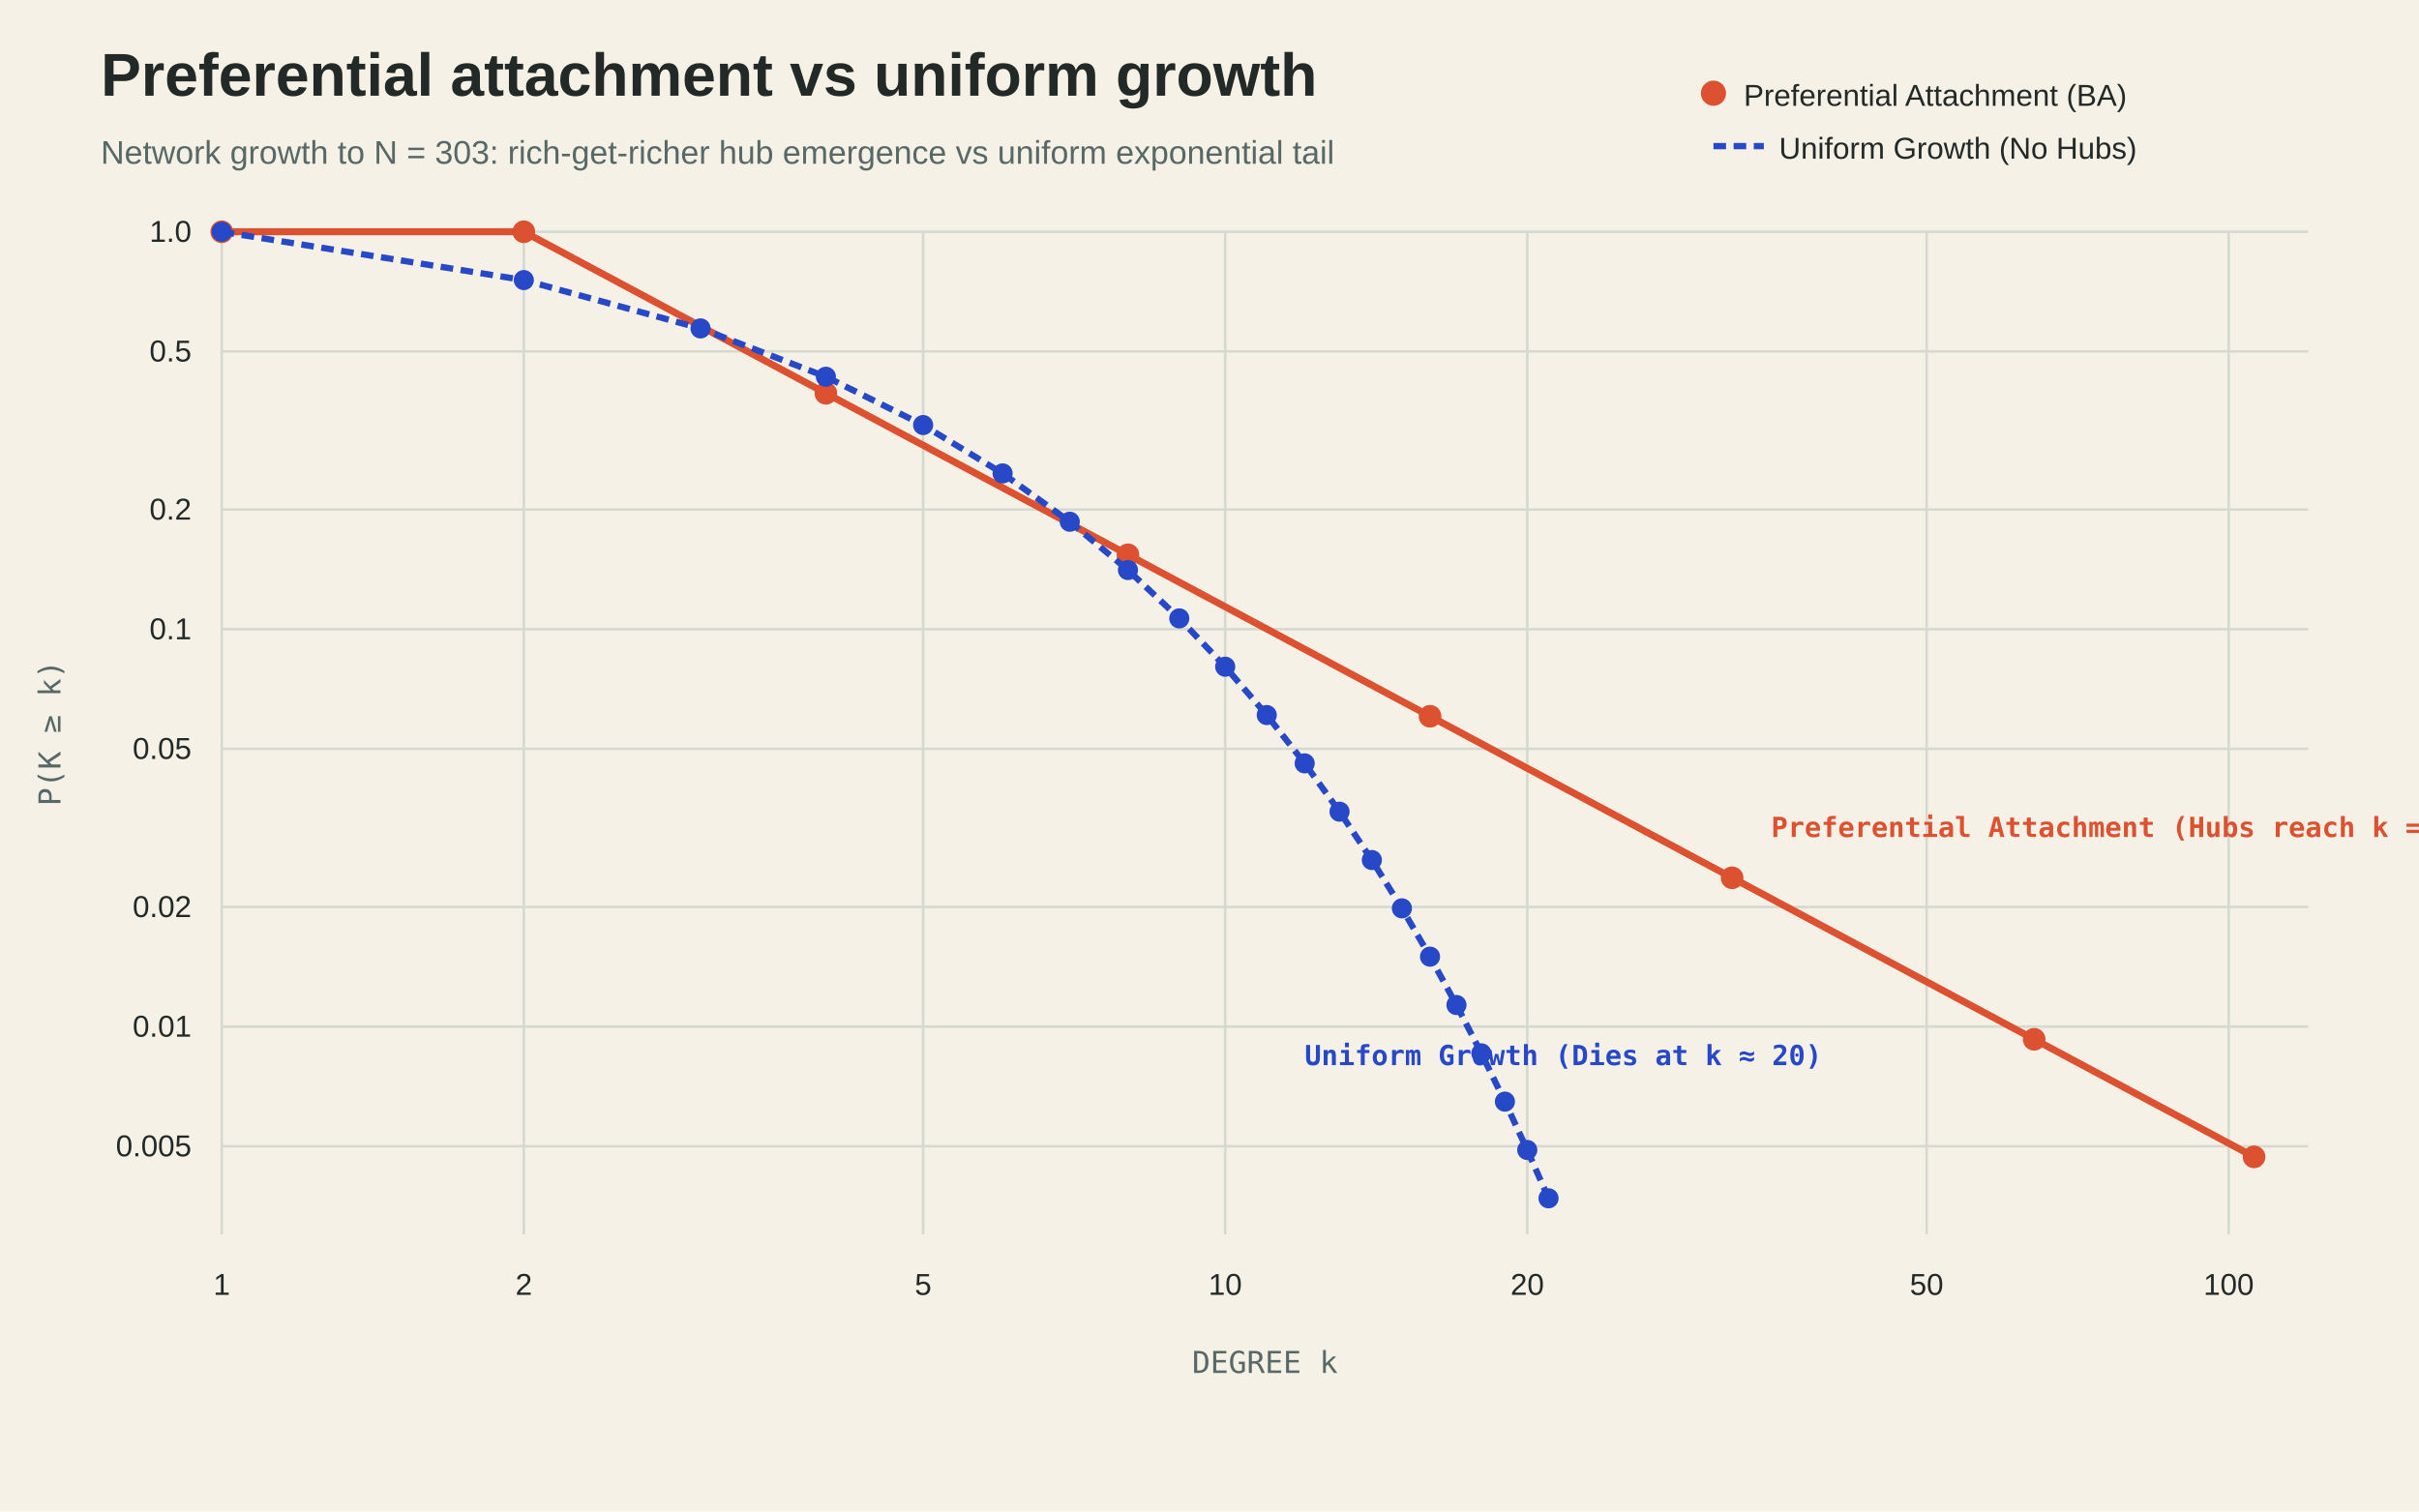
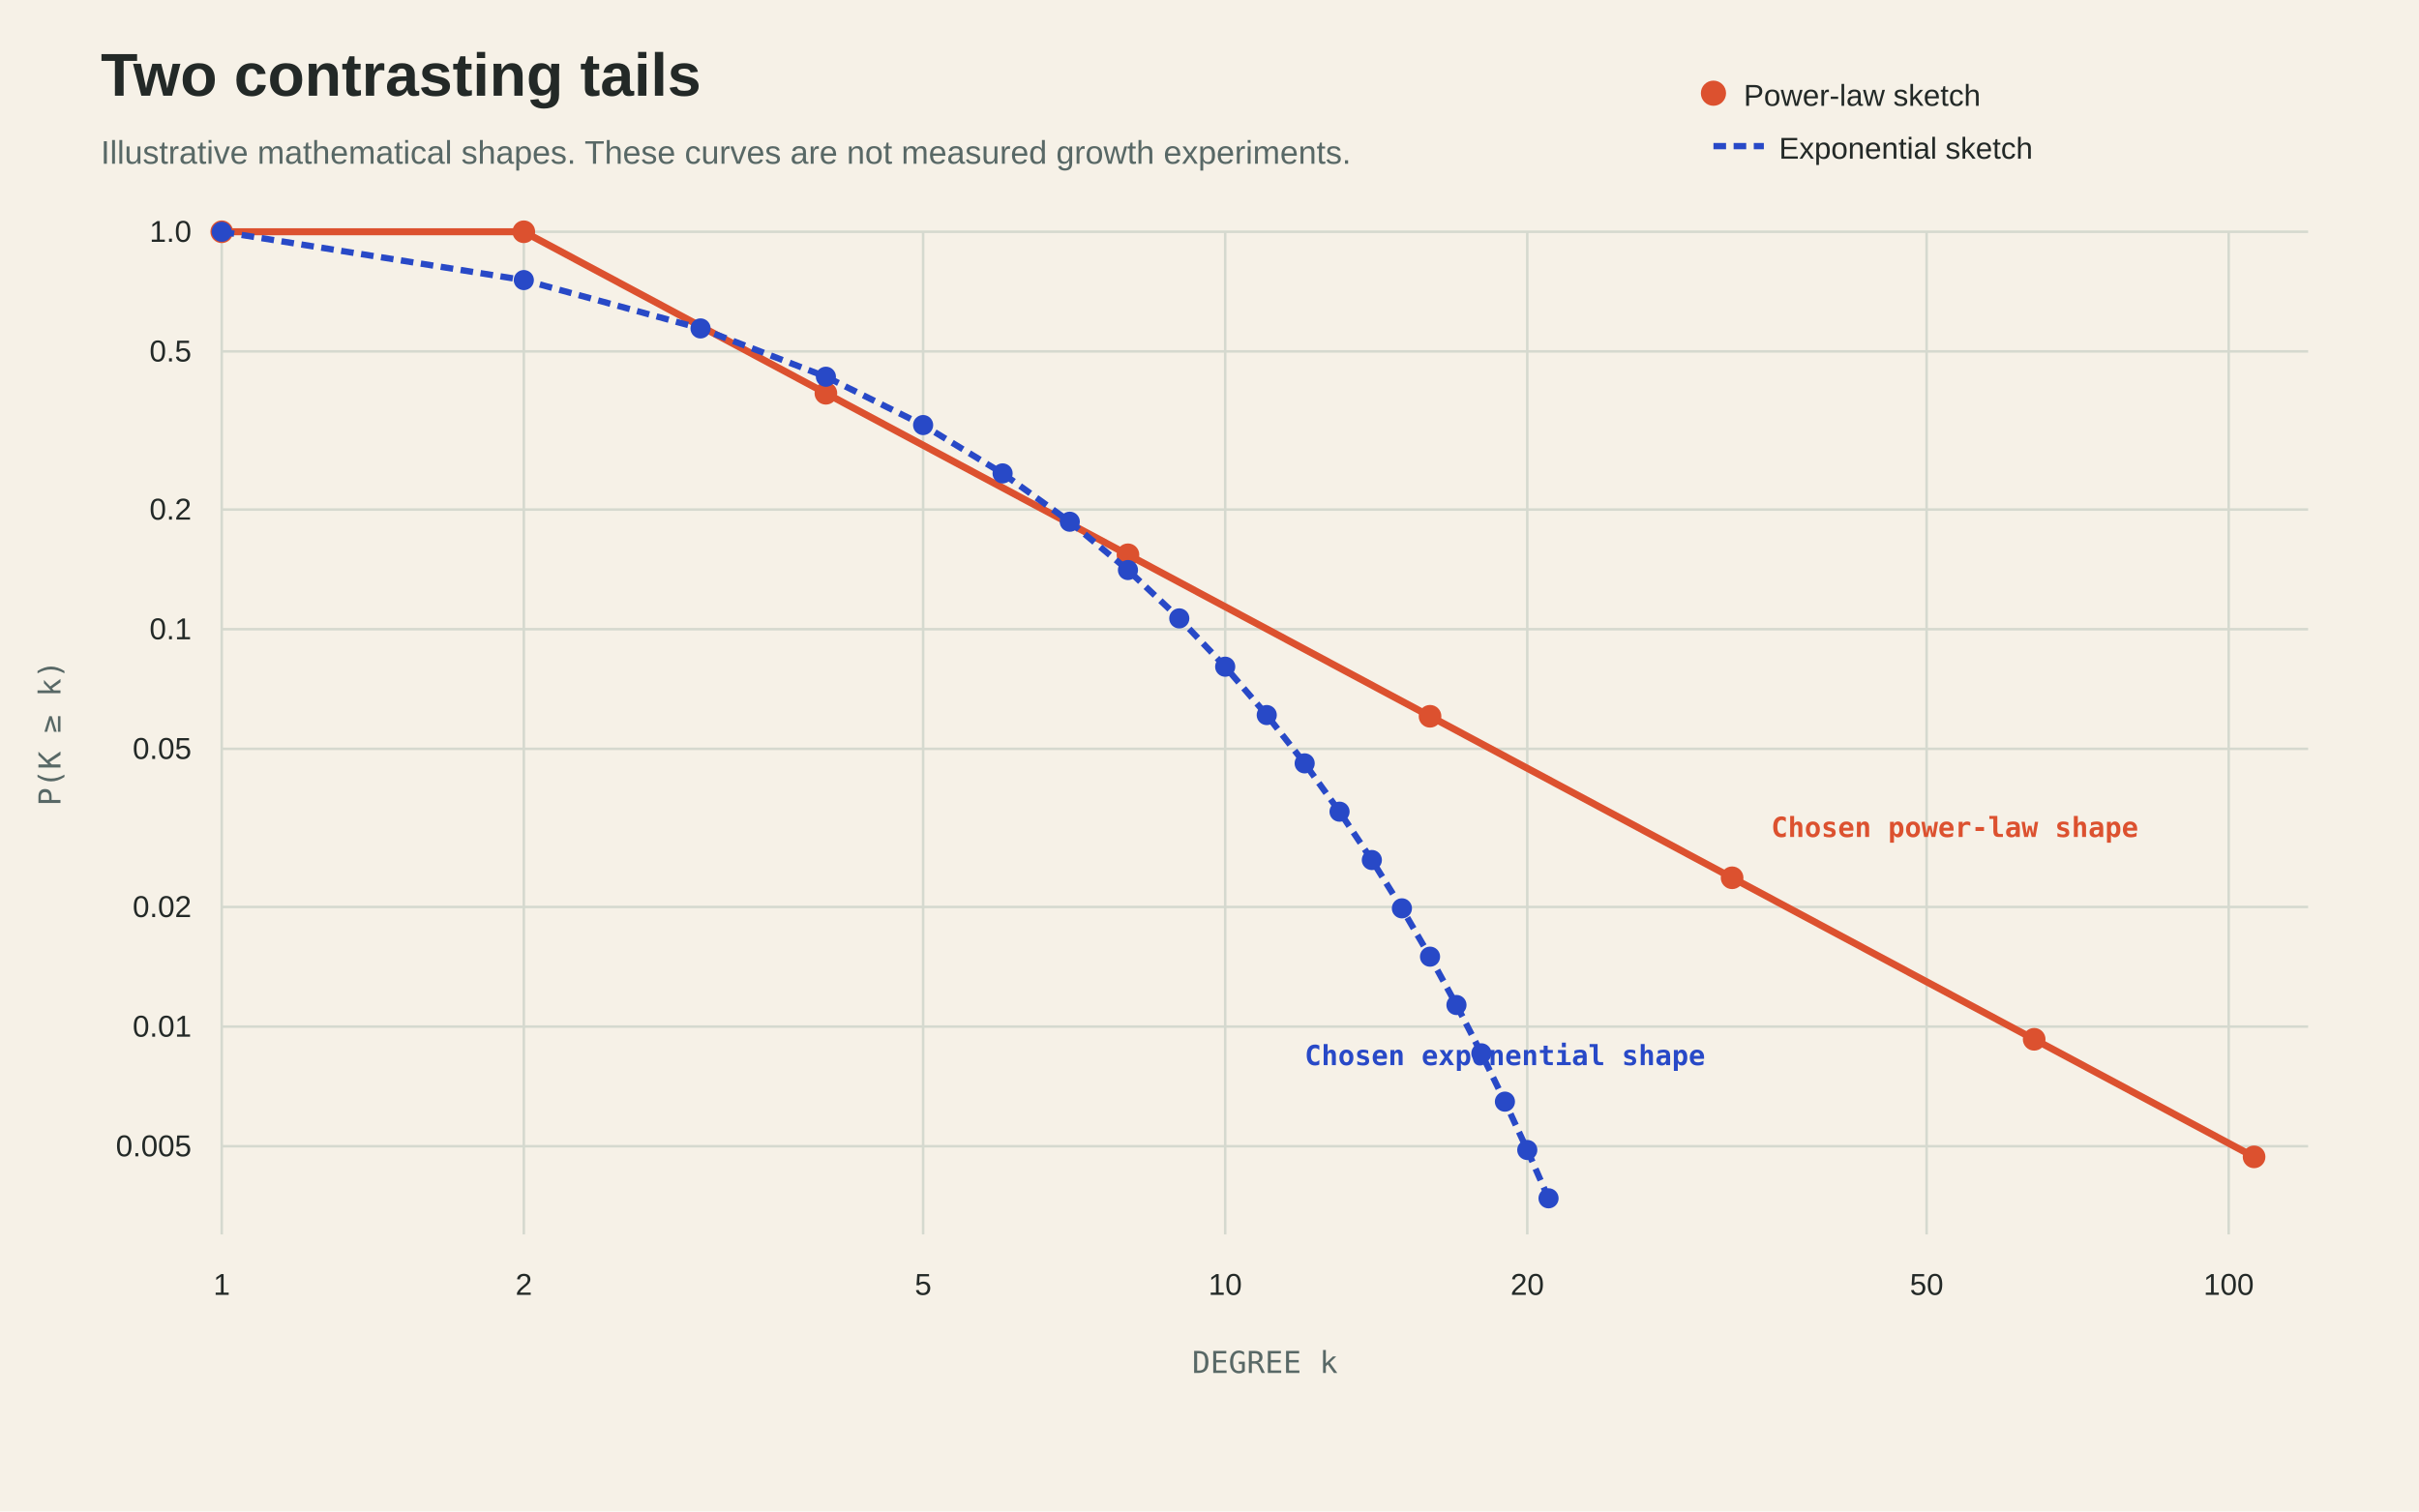
<svg xmlns="http://www.w3.org/2000/svg" viewBox="0 0 960 600" role="img" aria-labelledby="title-growth desc-growth">
  <rect width="960" height="600" fill="#f6f1e7" />
  <g font-family="Arial, sans-serif" fill="#232927">
-     <text x="40" y="38" font-size="24" font-weight="700">Preferential attachment vs uniform growth</text>
-     <text x="40" y="65" font-size="13" fill="#586866">Network growth to N = 303: rich-get-richer hub emergence vs uniform exponential tail</text>
+     <text x="40" y="38" font-size="24" font-weight="700">Two contrasting tails</text>
+     <text x="40" y="65" font-size="13" fill="#586866">Illustrative mathematical shapes. These curves are not measured growth experiments.</text>
    <path d="M88.00,92 V490" stroke="#d5d9cf" />
    <text x="88.00" y="514" text-anchor="middle" font-size="12">1</text>
    <path d="M207.88,92 V490" stroke="#d5d9cf" />
    <text x="207.88" y="514" text-anchor="middle" font-size="12">2</text>
    <path d="M366.35,92 V490" stroke="#d5d9cf" />
    <text x="366.35" y="514" text-anchor="middle" font-size="12">5</text>
    <path d="M486.23,92 V490" stroke="#d5d9cf" />
    <text x="486.23" y="514" text-anchor="middle" font-size="12">10</text>
    <path d="M606.11,92 V490" stroke="#d5d9cf" />
    <text x="606.11" y="514" text-anchor="middle" font-size="12">20</text>
    <path d="M764.59,92 V490" stroke="#d5d9cf" />
    <text x="764.59" y="514" text-anchor="middle" font-size="12">50</text>
    <path d="M884.47,92 V490" stroke="#d5d9cf" />
    <text x="884.47" y="514" text-anchor="middle" font-size="12">100</text>
    <path d="M88,455.00 H916" stroke="#d5d9cf" />
    <text x="76" y="459.00" text-anchor="end" font-size="12">0.005</text>
    <path d="M88,407.51 H916" stroke="#d5d9cf" />
    <text x="76" y="411.51" text-anchor="end" font-size="12">0.01</text>
    <path d="M88,360.02 H916" stroke="#d5d9cf" />
    <text x="76" y="364.02" text-anchor="end" font-size="12">0.02</text>
    <path d="M88,297.25 H916" stroke="#d5d9cf" />
    <text x="76" y="301.25" text-anchor="end" font-size="12">0.05</text>
    <path d="M88,249.76 H916" stroke="#d5d9cf" />
    <text x="76" y="253.76" text-anchor="end" font-size="12">0.1</text>
    <path d="M88,202.27 H916" stroke="#d5d9cf" />
    <text x="76" y="206.27" text-anchor="end" font-size="12">0.2</text>
    <path d="M88,139.49 H916" stroke="#d5d9cf" />
    <text x="76" y="143.49" text-anchor="end" font-size="12">0.5</text>
    <path d="M88,92.00 H916" stroke="#d5d9cf" />
    <text x="76" y="96.00" text-anchor="end" font-size="12">1.0</text>
    <text x="502" y="545" text-anchor="middle" font-size="12" fill="#586866" font-family="SFMono-Regular, Consolas, monospace">DEGREE k</text>
    <text x="24" y="291" text-anchor="middle" font-size="12" fill="#586866" font-family="SFMono-Regular, Consolas, monospace" transform="rotate(-90 24 291)">P(K ≥ k)</text>
    <path d="M88.00,92.00 L207.88,92.00 L327.76,156.11 L447.64,220.22 L567.52,284.33 L687.40,348.44 L807.28,412.55 L894.55,459.22" fill="none" stroke="#dc512f" stroke-width="2.8" />
    <circle cx="88.00" cy="92.00" r="4.5" fill="#dc512f" />
    <circle cx="207.88" cy="92.00" r="4.5" fill="#dc512f" />
    <circle cx="327.76" cy="156.11" r="4.5" fill="#dc512f" />
    <circle cx="447.64" cy="220.22" r="4.5" fill="#dc512f" />
    <circle cx="567.52" cy="284.33" r="4.5" fill="#dc512f" />
    <circle cx="687.40" cy="348.44" r="4.5" fill="#dc512f" />
    <circle cx="807.28" cy="412.55" r="4.5" fill="#dc512f" />
    <circle cx="894.55" cy="459.22" r="4.5" fill="#dc512f" />
    <path d="M88.00,92.00 L207.88,111.18 L278.01,130.37 L327.76,149.55 L366.35,168.73 L397.89,187.92 L424.55,207.10 L447.64,226.28 L468.01,245.47 L486.23,264.65 L502.72,283.84 L517.77,303.02 L531.61,322.20 L544.43,341.39 L556.36,360.57 L567.52,379.75 L578.01,398.94 L587.89,418.12 L597.24,437.30 L606.11,456.49 L614.55,475.67" fill="none" stroke="#2849c7" stroke-width="2.5" stroke-dasharray="5 3" />
    <circle cx="88.00" cy="92.00" r="4" fill="#2849c7" />
    <circle cx="207.88" cy="111.18" r="4" fill="#2849c7" />
    <circle cx="278.01" cy="130.37" r="4" fill="#2849c7" />
    <circle cx="327.76" cy="149.55" r="4" fill="#2849c7" />
    <circle cx="366.35" cy="168.73" r="4" fill="#2849c7" />
    <circle cx="397.89" cy="187.92" r="4" fill="#2849c7" />
    <circle cx="424.55" cy="207.10" r="4" fill="#2849c7" />
    <circle cx="447.64" cy="226.28" r="4" fill="#2849c7" />
    <circle cx="468.01" cy="245.47" r="4" fill="#2849c7" />
    <circle cx="486.23" cy="264.65" r="4" fill="#2849c7" />
    <circle cx="502.72" cy="283.84" r="4" fill="#2849c7" />
    <circle cx="517.77" cy="303.02" r="4" fill="#2849c7" />
    <circle cx="531.61" cy="322.20" r="4" fill="#2849c7" />
    <circle cx="544.43" cy="341.39" r="4" fill="#2849c7" />
    <circle cx="556.36" cy="360.57" r="4" fill="#2849c7" />
    <circle cx="567.52" cy="379.75" r="4" fill="#2849c7" />
    <circle cx="578.01" cy="398.94" r="4" fill="#2849c7" />
    <circle cx="587.89" cy="418.12" r="4" fill="#2849c7" />
    <circle cx="597.24" cy="437.30" r="4" fill="#2849c7" />
    <circle cx="606.11" cy="456.49" r="4" fill="#2849c7" />
    <circle cx="614.55" cy="475.67" r="4" fill="#2849c7" />
-     <text x="702.90" y="332.24" font-size="11" font-family="SFMono-Regular, Consolas, monospace" fill="#dc512f" font-weight="bold">Preferential Attachment (Hubs reach k = 106)</text>
-     <text x="517.77" y="422.80" font-size="11" font-family="SFMono-Regular, Consolas, monospace" fill="#2849c7" font-weight="bold">Uniform Growth (Dies at k ≈ 20)</text>
+     <text x="702.90" y="332.24" font-size="11" font-family="SFMono-Regular, Consolas, monospace" fill="#dc512f" font-weight="bold">Chosen power-law shape</text>
+     <text x="517.77" y="422.80" font-size="11" font-family="SFMono-Regular, Consolas, monospace" fill="#2849c7" font-weight="bold">Chosen exponential shape</text>
    <circle cx="680" cy="37" r="5" fill="#dc512f" />
-     <text x="692" y="42" font-size="12">Preferential Attachment (BA)</text>
+     <text x="692" y="42" font-size="12">Power-law sketch</text>
    <line x1="680" y1="58" x2="700" y2="58" stroke="#2849c7" stroke-width="2.5" stroke-dasharray="5 3" />
-     <text x="706" y="63" font-size="12">Uniform Growth (No Hubs)</text>
+     <text x="706" y="63" font-size="12">Exponential sketch</text>
  </g>
</svg>
